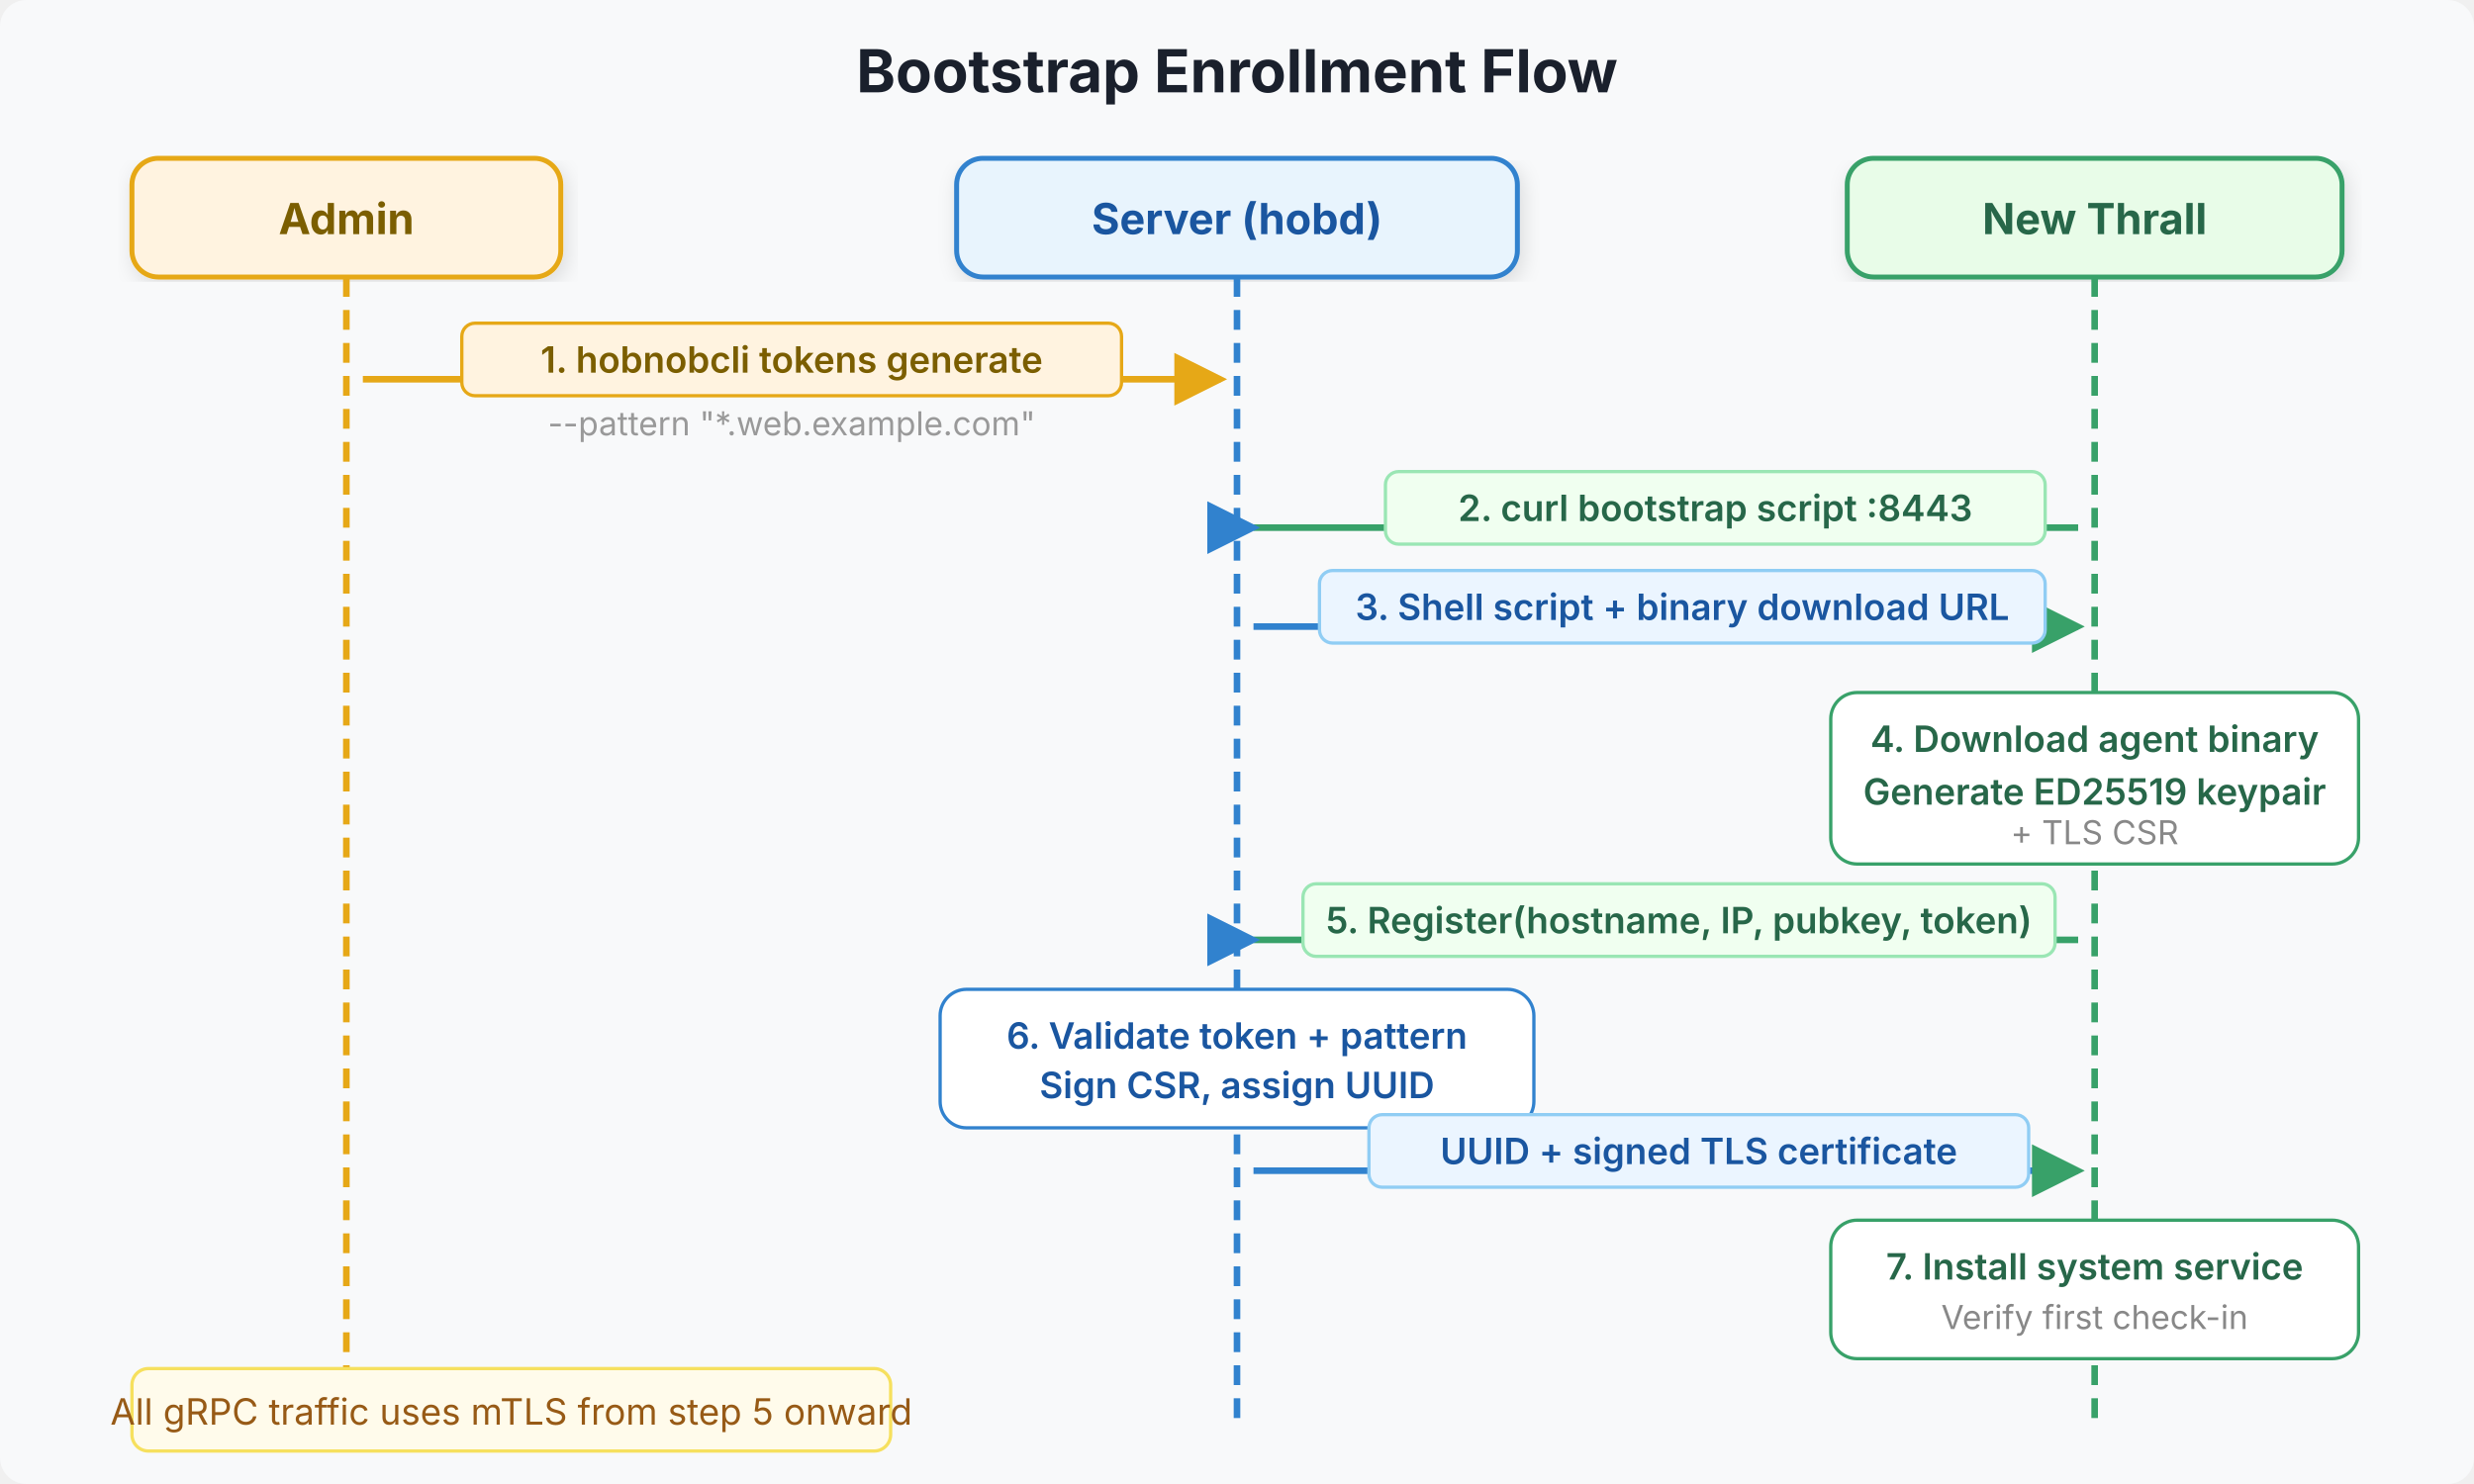
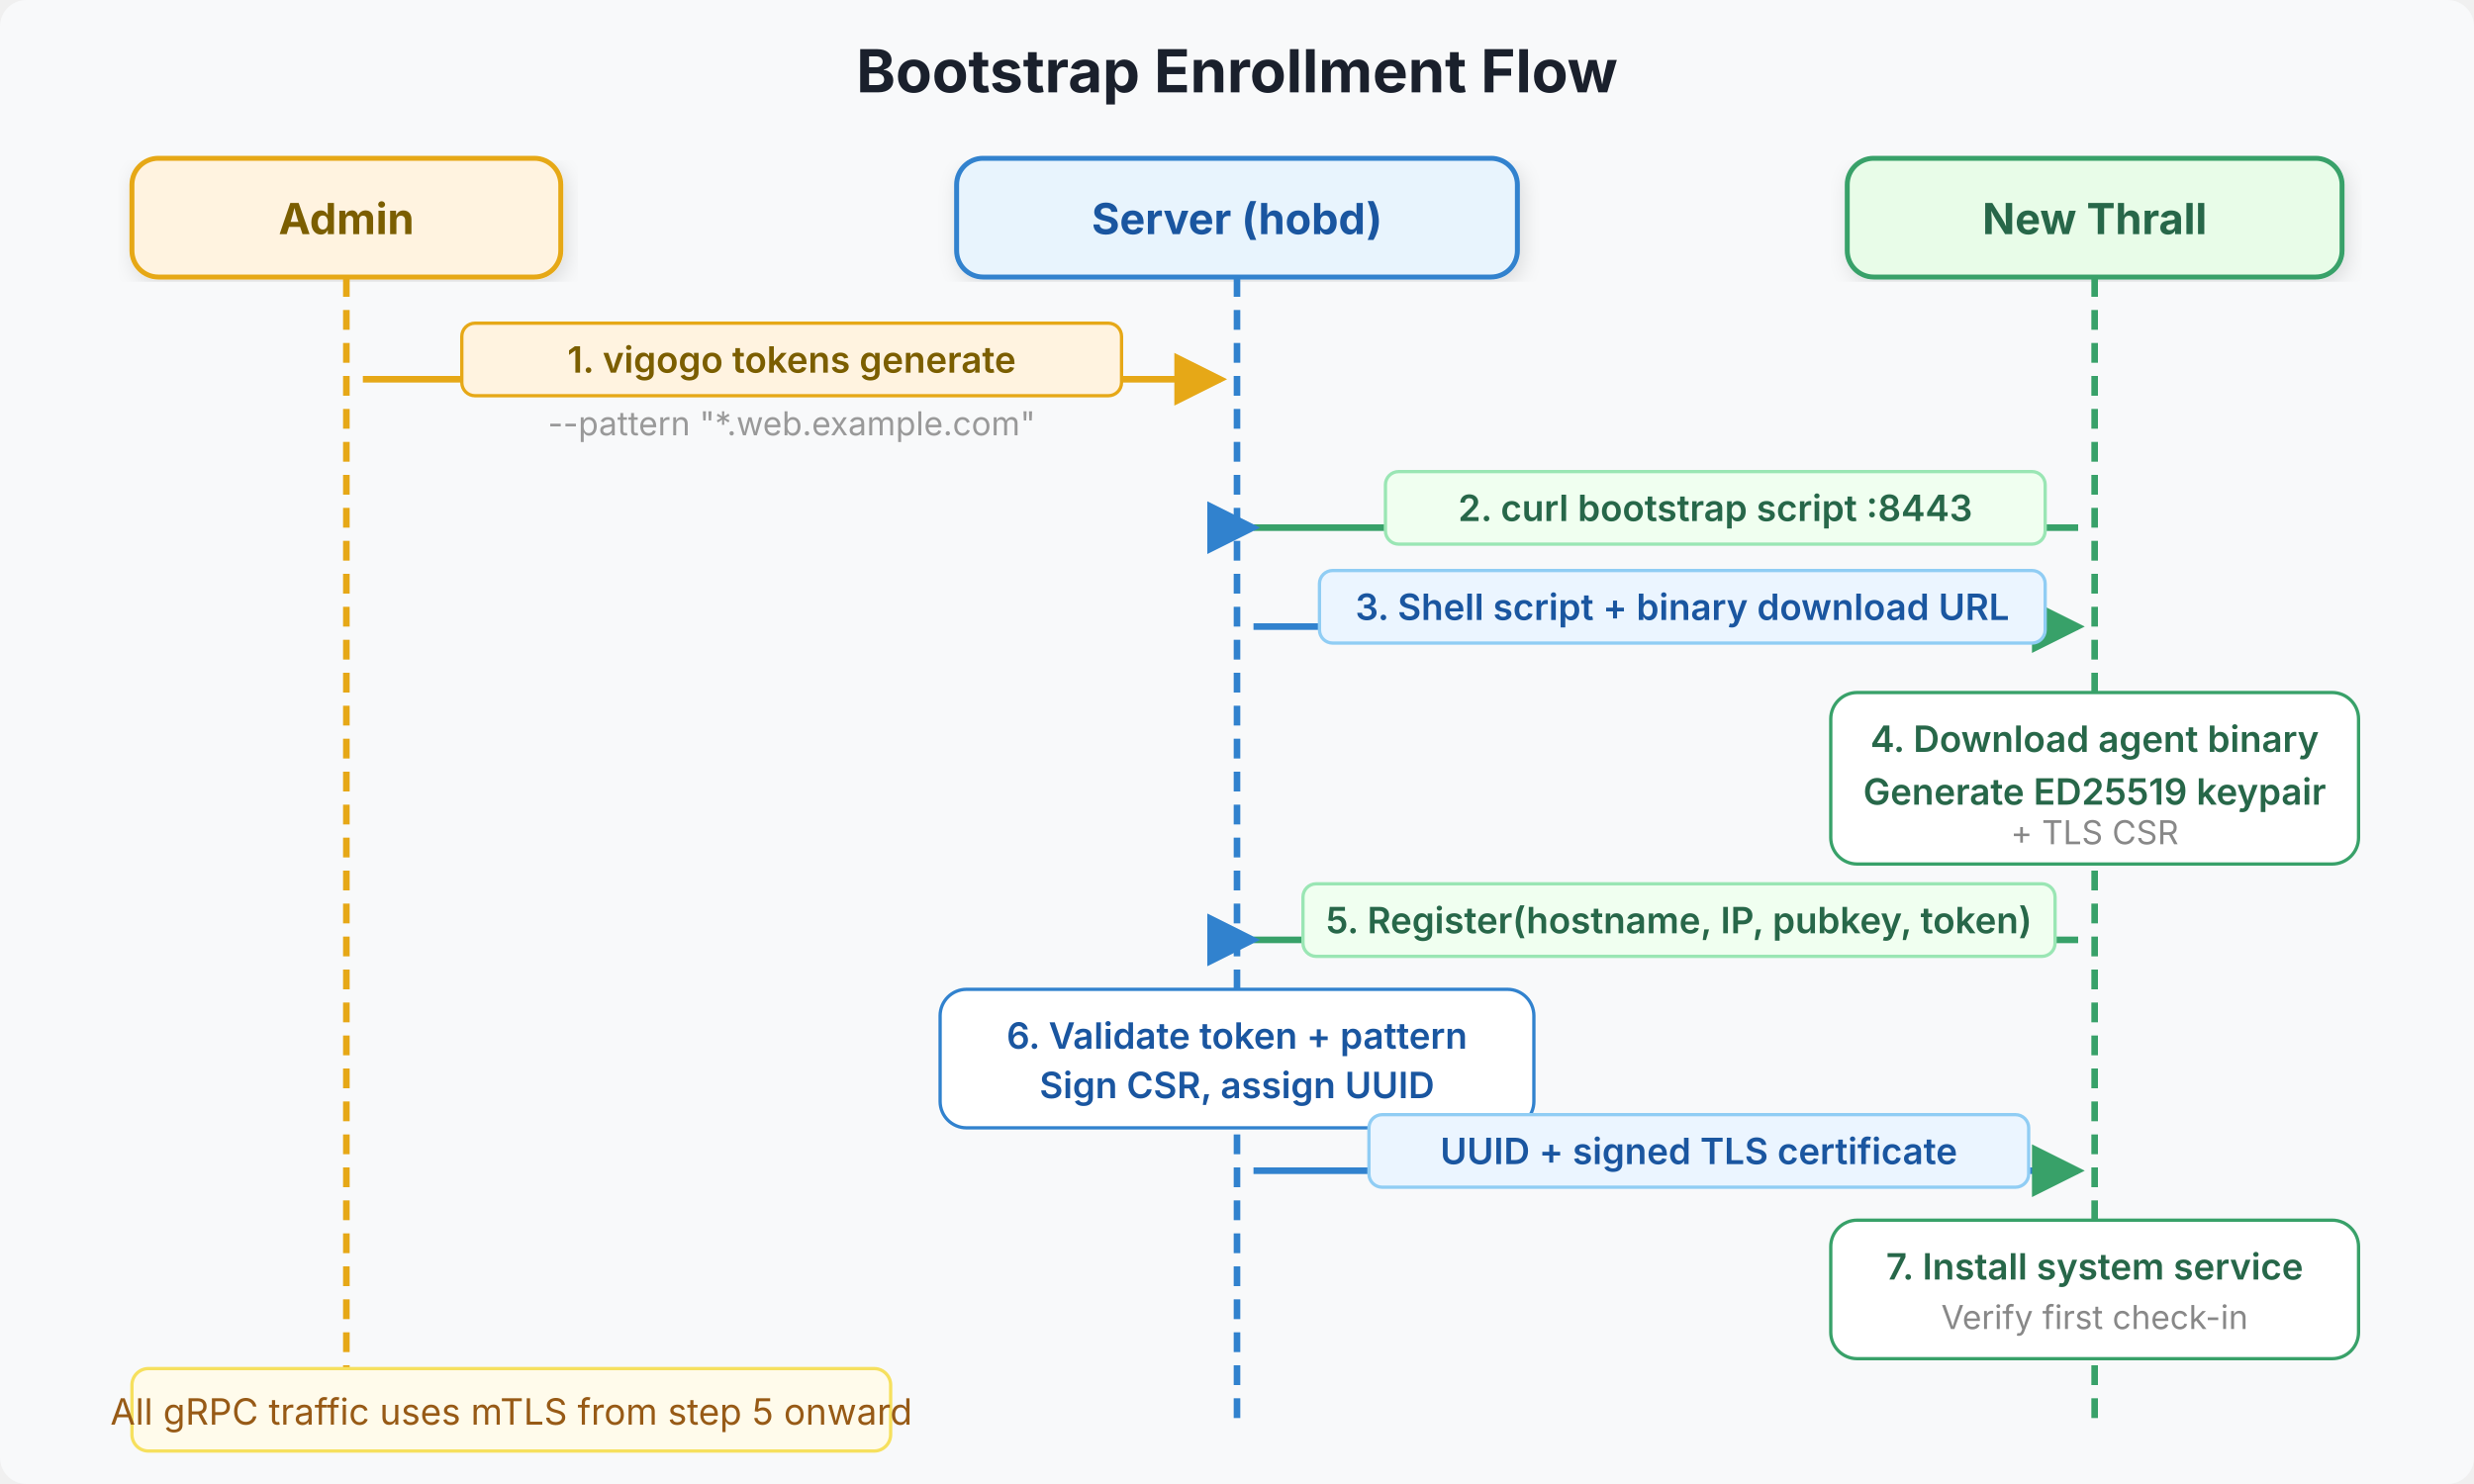
<svg xmlns="http://www.w3.org/2000/svg" viewBox="0 0 750 450" font-family="Inter, system-ui, sans-serif" font-size="13">
  <defs>
    <filter id="shadow" x="-4%" y="-4%" width="108%" height="108%">
      <feDropShadow dx="1" dy="2" stdDeviation="3" flood-opacity="0.12" />
    </filter>
    <marker id="arrOrange" markerWidth="8" markerHeight="8" refX="7" refY="4" orient="auto">
      <path d="M 0 0 L 8 4 L 0 8 Z" fill="#e6a817" />
    </marker>
    <marker id="arrBlue" markerWidth="8" markerHeight="8" refX="7" refY="4" orient="auto">
      <path d="M 0 0 L 8 4 L 0 8 Z" fill="#3182ce" />
    </marker>
    <marker id="arrGreen" markerWidth="8" markerHeight="8" refX="7" refY="4" orient="auto">
      <path d="M 0 0 L 8 4 L 0 8 Z" fill="#38a169" />
    </marker>
    <marker id="arrBlueBack" markerWidth="8" markerHeight="8" refX="1" refY="4" orient="auto">
      <path d="M 8 0 L 0 4 L 8 8 Z" fill="#3182ce" />
    </marker>
    <marker id="arrGreenBack" markerWidth="8" markerHeight="8" refX="1" refY="4" orient="auto">
      <path d="M 8 0 L 0 4 L 8 8 Z" fill="#38a169" />
    </marker>
  </defs>
  <rect width="750" height="450" fill="#f8f9fa" rx="8" />
  <text x="375" y="28" text-anchor="middle" font-size="18" font-weight="700" fill="#1a202c">Bootstrap Enrollment Flow</text>
  <rect x="40" y="48" width="130" height="36" rx="8" fill="#fff3e0" stroke="#e6a817" stroke-width="1.5" filter="url(#shadow)" />
  <text x="105" y="71" text-anchor="middle" font-weight="700" fill="#7b5e00">Admin</text>
  <rect x="290" y="48" width="170" height="36" rx="8" fill="#e8f4fd" stroke="#3182ce" stroke-width="1.5" filter="url(#shadow)" />
  <text x="375" y="71" text-anchor="middle" font-weight="700" fill="#1a56a0">Server (hobd)</text>
  <rect x="560" y="48" width="150" height="36" rx="8" fill="#e8fce8" stroke="#38a169" stroke-width="1.5" filter="url(#shadow)" />
  <text x="635" y="71" text-anchor="middle" font-weight="700" fill="#276749">New Thrall</text>
  <line x1="105" y1="84" x2="105" y2="430" stroke="#e6a817" stroke-width="2" stroke-dasharray="6,4" />
  <line x1="375" y1="84" x2="375" y2="430" stroke="#3182ce" stroke-width="2" stroke-dasharray="6,4" />
  <line x1="635" y1="84" x2="635" y2="430" stroke="#38a169" stroke-width="2" stroke-dasharray="6,4" />
  <line x1="110" y1="115" x2="370" y2="115" stroke="#e6a817" stroke-width="2" marker-end="url(#arrOrange)" />
  <rect x="140" y="98" width="200" height="22" rx="4" fill="#fff3e0" stroke="#e6a817" stroke-width="1" />
-   <text x="240" y="113" text-anchor="middle" font-size="11" fill="#7b5e00" font-weight="600">1. hobnobcli tokens generate</text>
+   <text x="240" y="113" text-anchor="middle" font-size="11" fill="#7b5e00" font-weight="600">1. vigogo tokens generate</text>
  <text x="240" y="132" text-anchor="middle" font-size="10" fill="#999">--pattern "*.web.example.com"</text>
  <line x1="630" y1="160" x2="380" y2="160" stroke="#38a169" stroke-width="2" marker-end="url(#arrBlueBack)" />
  <rect x="420" y="143" width="200" height="22" rx="4" fill="#f0fff0" stroke="#9ae6b4" stroke-width="1" />
  <text x="520" y="158" text-anchor="middle" font-size="11" fill="#276749" font-weight="600">2. curl bootstrap script :8443</text>
  <line x1="380" y1="190" x2="630" y2="190" stroke="#3182ce" stroke-width="2" marker-end="url(#arrGreen)" />
  <rect x="400" y="173" width="220" height="22" rx="4" fill="#ebf5ff" stroke="#90cdf4" stroke-width="1" />
  <text x="510" y="188" text-anchor="middle" font-size="11" fill="#1a56a0" font-weight="600">3. Shell script + binary download URL</text>
  <rect x="555" y="210" width="160" height="52" rx="8" fill="#fff" stroke="#38a169" stroke-width="1" />
  <text x="635" y="228" text-anchor="middle" font-size="11" fill="#276749" font-weight="600">4. Download agent binary</text>
  <text x="635" y="244" text-anchor="middle" font-size="11" fill="#276749" font-weight="600">Generate ED25519 keypair</text>
  <text x="635" y="256" text-anchor="middle" font-size="10" fill="#888">+ TLS CSR</text>
  <line x1="630" y1="285" x2="380" y2="285" stroke="#38a169" stroke-width="2" marker-end="url(#arrBlueBack)" />
  <rect x="395" y="268" width="228" height="22" rx="4" fill="#f0fff0" stroke="#9ae6b4" stroke-width="1" />
  <text x="509" y="283" text-anchor="middle" font-size="11" fill="#276749" font-weight="600">5. Register(hostname, IP, pubkey, token)</text>
  <rect x="285" y="300" width="180" height="42" rx="8" fill="#fff" stroke="#3182ce" stroke-width="1" />
  <text x="375" y="318" text-anchor="middle" font-size="11" fill="#1a56a0" font-weight="600">6. Validate token + pattern</text>
  <text x="375" y="333" text-anchor="middle" font-size="11" fill="#1a56a0" font-weight="600">Sign CSR, assign UUID</text>
  <line x1="380" y1="355" x2="630" y2="355" stroke="#3182ce" stroke-width="2" marker-end="url(#arrGreen)" />
  <rect x="415" y="338" width="200" height="22" rx="4" fill="#ebf5ff" stroke="#90cdf4" stroke-width="1" />
  <text x="515" y="353" text-anchor="middle" font-size="11" fill="#1a56a0" font-weight="600">UUID + signed TLS certificate</text>
  <rect x="555" y="370" width="160" height="42" rx="8" fill="#fff" stroke="#38a169" stroke-width="1" />
  <text x="635" y="388" text-anchor="middle" font-size="11" fill="#276749" font-weight="600">7. Install system service</text>
  <text x="635" y="403" text-anchor="middle" font-size="10" fill="#888">Verify first check-in</text>
  <rect x="40" y="415" width="230" height="25" rx="5" fill="#fffbeb" stroke="#f6e05e" stroke-width="1" />
  <text x="155" y="432" text-anchor="middle" font-size="11" fill="#975a16">All gRPC traffic uses mTLS from step 5 onward</text>
</svg>
